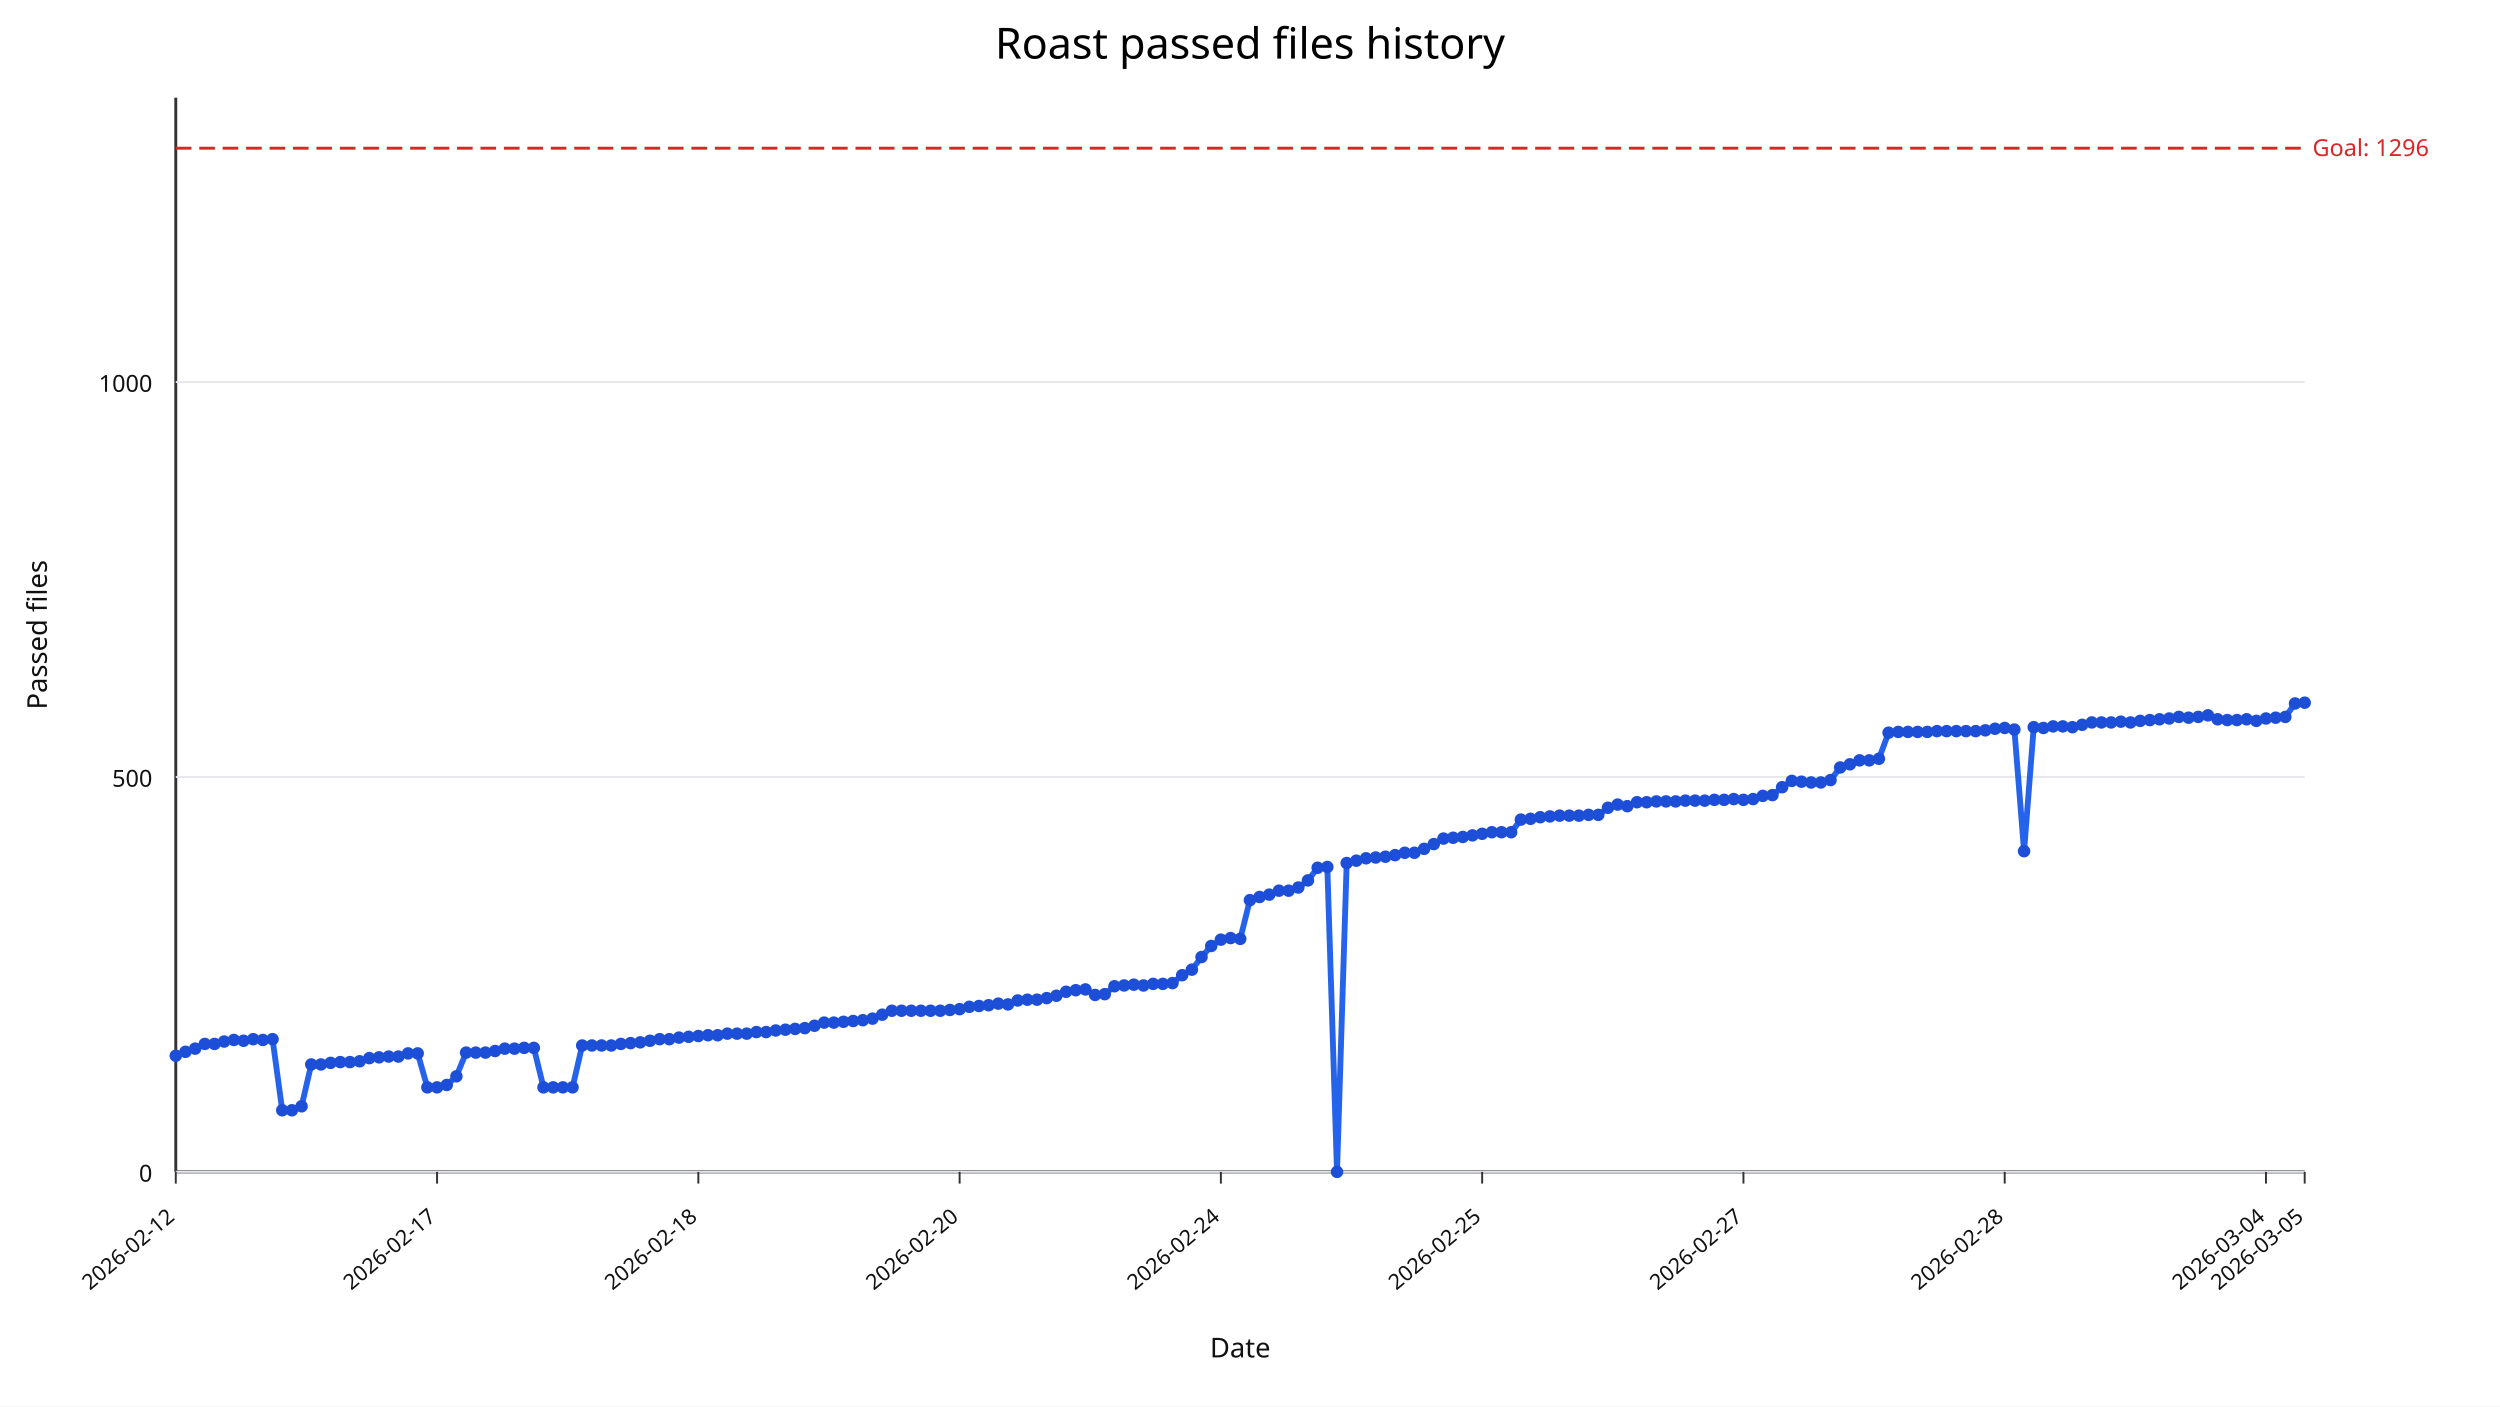
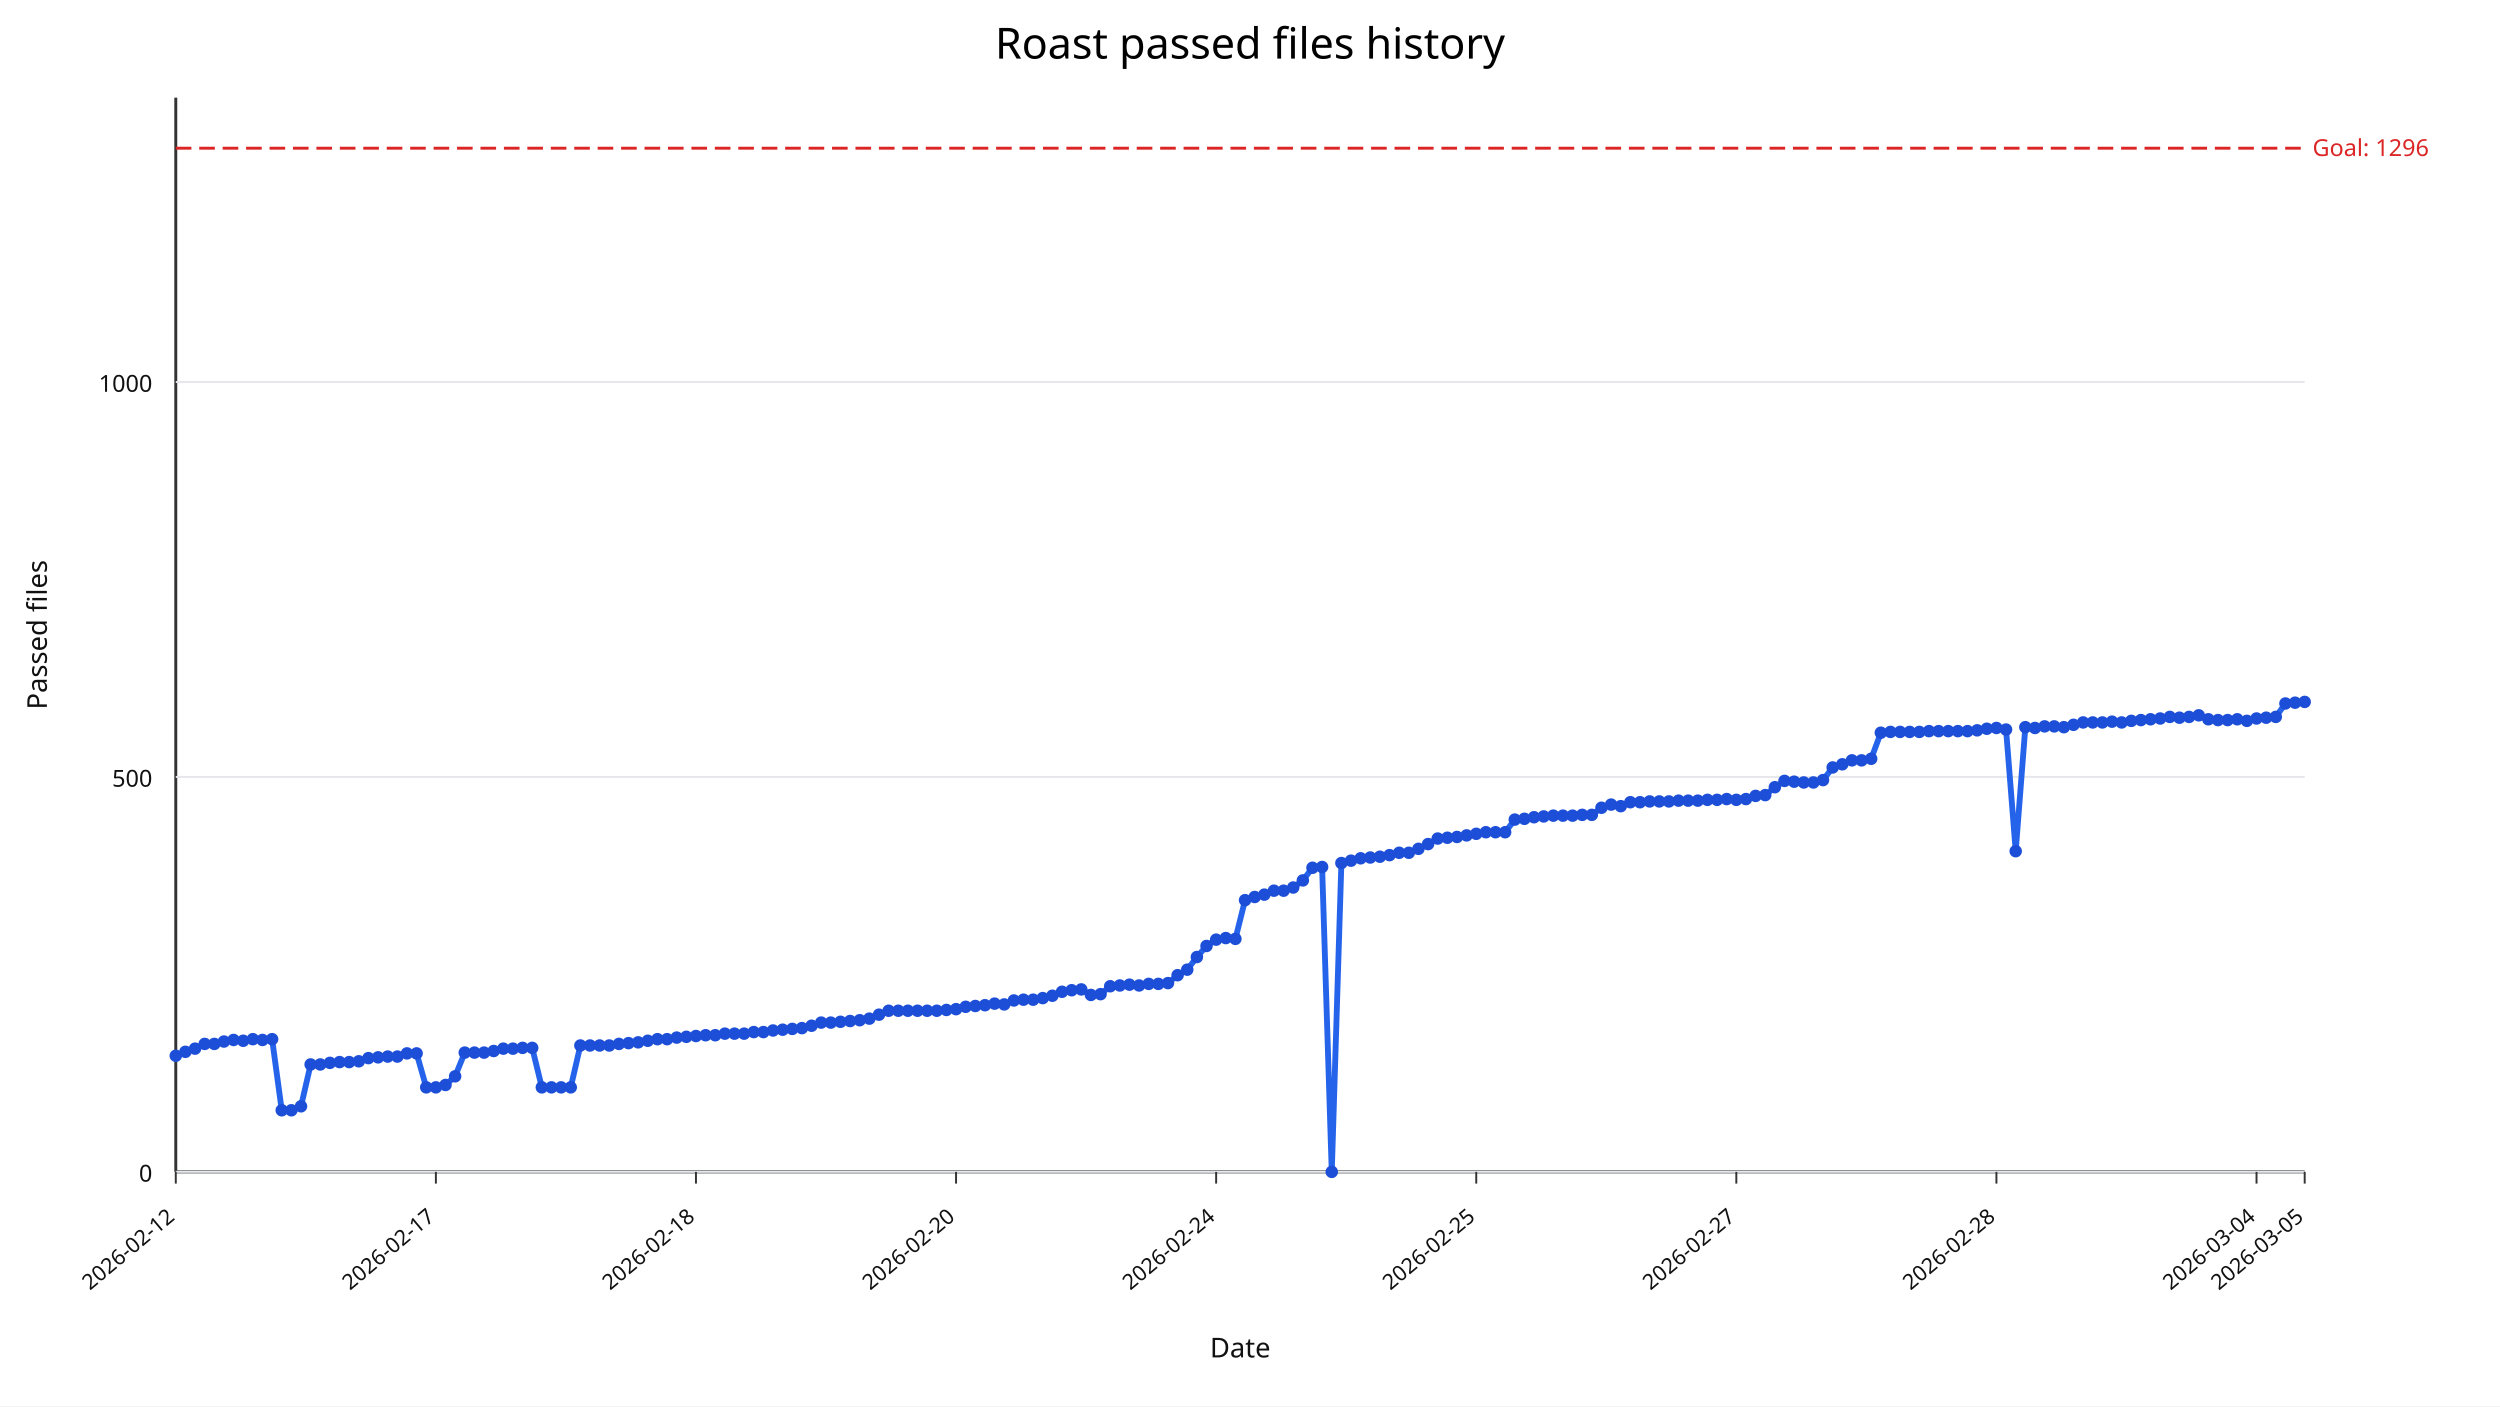
<svg xmlns="http://www.w3.org/2000/svg" width="1280" height="720" viewBox="0 0 1280 720">
  <rect width="100%" height="100%" fill="#ffffff" />
  <text x="640" y="30" text-anchor="middle" font-size="22" font-family="sans-serif">Roast passed files history</text>
  <line x1="90" y1="600" x2="1180" y2="600" stroke="#333" stroke-width="1.5" />
  <line x1="90" y1="50" x2="90" y2="600" stroke="#333" stroke-width="1.5" />
  <line x1="90" y1="600.00" x2="1180" y2="600.00" stroke="#e5e7eb" stroke-width="1" />
  <text x="78" y="605.00" text-anchor="end" font-size="12" fill="#111" font-family="sans-serif">0</text>
  <line x1="90" y1="397.79" x2="1180" y2="397.79" stroke="#e5e7eb" stroke-width="1" />
  <text x="78" y="402.79" text-anchor="end" font-size="12" fill="#111" font-family="sans-serif">500</text>
  <line x1="90" y1="195.59" x2="1180" y2="195.59" stroke="#e5e7eb" stroke-width="1" />
  <text x="78" y="200.59" text-anchor="end" font-size="12" fill="#111" font-family="sans-serif">1000</text>
  <line x1="90.00" y1="600" x2="90.00" y2="606" stroke="#333" stroke-width="1" />
  <text x="90.00" y="624" text-anchor="end" font-size="11" fill="#111" transform="rotate(-40 90.00,624)" font-family="sans-serif">2026-02-12</text>
-   <line x1="223.77" y1="600" x2="223.77" y2="606" stroke="#333" stroke-width="1" />
-   <text x="223.77" y="624" text-anchor="end" font-size="11" fill="#111" transform="rotate(-40 223.77,624)" font-family="sans-serif">2026-02-17</text>
-   <line x1="357.55" y1="600" x2="357.55" y2="606" stroke="#333" stroke-width="1" />
-   <text x="357.55" y="624" text-anchor="end" font-size="11" fill="#111" transform="rotate(-40 357.55,624)" font-family="sans-serif">2026-02-18</text>
-   <line x1="491.32" y1="600" x2="491.32" y2="606" stroke="#333" stroke-width="1" />
-   <text x="491.32" y="624" text-anchor="end" font-size="11" fill="#111" transform="rotate(-40 491.32,624)" font-family="sans-serif">2026-02-20</text>
-   <line x1="625.09" y1="600" x2="625.09" y2="606" stroke="#333" stroke-width="1" />
-   <text x="625.09" y="624" text-anchor="end" font-size="11" fill="#111" transform="rotate(-40 625.09,624)" font-family="sans-serif">2026-02-24</text>
-   <line x1="758.86" y1="600" x2="758.86" y2="606" stroke="#333" stroke-width="1" />
-   <text x="758.86" y="624" text-anchor="end" font-size="11" fill="#111" transform="rotate(-40 758.86,624)" font-family="sans-serif">2026-02-25</text>
-   <line x1="892.64" y1="600" x2="892.64" y2="606" stroke="#333" stroke-width="1" />
-   <text x="892.64" y="624" text-anchor="end" font-size="11" fill="#111" transform="rotate(-40 892.64,624)" font-family="sans-serif">2026-02-27</text>
-   <line x1="1026.41" y1="600" x2="1026.41" y2="606" stroke="#333" stroke-width="1" />
-   <text x="1026.41" y="624" text-anchor="end" font-size="11" fill="#111" transform="rotate(-40 1026.41,624)" font-family="sans-serif">2026-02-28</text>
-   <line x1="1160.18" y1="600" x2="1160.18" y2="606" stroke="#333" stroke-width="1" />
-   <text x="1160.18" y="624" text-anchor="end" font-size="11" fill="#111" transform="rotate(-40 1160.18,624)" font-family="sans-serif">2026-03-04</text>
+   <line x1="223.17" y1="600" x2="223.17" y2="606" stroke="#333" stroke-width="1" />
+   <text x="223.17" y="624" text-anchor="end" font-size="11" fill="#111" transform="rotate(-40 223.17,624)" font-family="sans-serif">2026-02-17</text>
+   <line x1="356.33" y1="600" x2="356.33" y2="606" stroke="#333" stroke-width="1" />
+   <text x="356.33" y="624" text-anchor="end" font-size="11" fill="#111" transform="rotate(-40 356.33,624)" font-family="sans-serif">2026-02-18</text>
+   <line x1="489.50" y1="600" x2="489.50" y2="606" stroke="#333" stroke-width="1" />
+   <text x="489.50" y="624" text-anchor="end" font-size="11" fill="#111" transform="rotate(-40 489.50,624)" font-family="sans-serif">2026-02-20</text>
+   <line x1="622.67" y1="600" x2="622.67" y2="606" stroke="#333" stroke-width="1" />
+   <text x="622.67" y="624" text-anchor="end" font-size="11" fill="#111" transform="rotate(-40 622.67,624)" font-family="sans-serif">2026-02-24</text>
+   <line x1="755.84" y1="600" x2="755.84" y2="606" stroke="#333" stroke-width="1" />
+   <text x="755.84" y="624" text-anchor="end" font-size="11" fill="#111" transform="rotate(-40 755.84,624)" font-family="sans-serif">2026-02-25</text>
+   <line x1="889.00" y1="600" x2="889.00" y2="606" stroke="#333" stroke-width="1" />
+   <text x="889.00" y="624" text-anchor="end" font-size="11" fill="#111" transform="rotate(-40 889.00,624)" font-family="sans-serif">2026-02-27</text>
+   <line x1="1022.17" y1="600" x2="1022.17" y2="606" stroke="#333" stroke-width="1" />
+   <text x="1022.17" y="624" text-anchor="end" font-size="11" fill="#111" transform="rotate(-40 1022.17,624)" font-family="sans-serif">2026-02-28</text>
+   <line x1="1155.34" y1="600" x2="1155.34" y2="606" stroke="#333" stroke-width="1" />
+   <text x="1155.34" y="624" text-anchor="end" font-size="11" fill="#111" transform="rotate(-40 1155.34,624)" font-family="sans-serif">2026-03-04</text>
  <line x1="1180.00" y1="600" x2="1180.00" y2="606" stroke="#333" stroke-width="1" />
  <text x="1180.00" y="624" text-anchor="end" font-size="11" fill="#111" transform="rotate(-40 1180.00,624)" font-family="sans-serif">2026-03-05</text>
  <line x1="90" y1="75.88" x2="1180" y2="75.88" stroke="#dc2626" stroke-width="1.5" stroke-dasharray="8,4" />
  <text x="1184" y="79.88" font-size="12" fill="#dc2626" font-family="sans-serif">Goal: 1296</text>
-   <polyline fill="none" stroke="#2563eb" stroke-width="3" points="90.00,540.55 94.95,538.53 99.91,536.91 104.86,534.49 109.82,534.49 114.77,533.27 119.73,532.46 124.68,532.87 129.64,532.06 134.59,532.46 139.55,532.06 144.50,568.46 149.45,568.46 154.41,566.43 159.36,545.00 164.32,545.00 169.27,544.19 174.23,543.79 179.18,543.79 184.14,543.38 189.09,541.76 194.05,541.36 199.00,540.96 203.95,540.96 208.91,539.34 213.86,539.34 218.82,556.73 223.77,556.73 228.73,555.51 233.68,551.07 238.64,538.93 243.59,538.93 248.55,538.93 253.50,538.12 258.45,536.91 263.41,536.91 268.36,536.51 273.32,536.51 278.27,556.73 283.23,556.73 288.18,556.73 293.14,556.73 298.09,535.29 303.05,535.29 308.00,535.29 312.95,535.29 317.91,534.49 322.86,534.08 327.82,533.68 332.77,532.87 337.73,532.06 342.68,532.06 347.64,531.25 352.59,530.85 357.55,530.44 362.50,530.04 367.45,530.04 372.41,529.23 377.36,529.23 382.32,529.23 387.27,528.42 392.23,528.42 397.18,527.61 402.14,527.21 407.09,526.80 412.05,526.40 417.00,525.18 421.95,523.57 426.91,523.57 431.86,523.16 436.82,522.76 441.77,522.35 446.73,521.54 451.68,519.52 456.64,517.50 461.59,517.50 466.55,517.50 471.50,517.50 476.45,517.50 481.41,517.50 486.36,517.10 491.32,516.69 496.27,515.48 501.23,515.07 506.18,514.67 511.14,513.86 516.09,514.26 521.05,512.24 526.00,511.84 530.95,511.84 535.91,511.03 540.86,509.82 545.82,507.79 550.77,506.99 555.73,506.58 560.68,509.41 565.64,509.01 570.59,504.96 575.55,504.56 580.50,504.15 585.45,504.56 590.41,503.75 595.36,503.75 600.32,503.35 605.27,499.30 610.23,496.47 615.18,490.00 620.14,484.34 625.09,481.10 630.05,480.29 635.00,480.70 639.95,460.88 644.91,459.26 649.86,458.05 654.82,456.03 659.77,456.03 664.73,454.41 669.68,450.77 674.64,444.30 679.59,443.90 684.55,600.00 689.50,441.88 694.45,440.66 699.41,439.45 704.36,439.04 709.32,438.64 714.27,437.83 719.23,436.62 724.18,436.62 729.14,434.60 734.09,432.17 739.05,429.34 744.00,428.93 748.95,428.53 753.91,427.72 758.86,426.91 763.82,426.10 768.77,426.10 773.73,426.10 778.68,419.63 783.64,419.23 788.59,418.42 793.55,418.01 798.50,417.61 803.45,417.61 808.41,417.61 813.36,417.21 818.32,417.21 823.27,413.57 828.23,411.95 833.18,412.76 838.14,410.74 843.09,410.74 848.05,410.33 853.00,410.33 857.95,410.33 862.91,409.93 867.86,409.93 872.82,409.93 877.77,409.52 882.73,409.52 887.68,409.12 892.64,409.52 897.59,409.12 902.55,407.50 907.50,407.10 912.45,403.05 917.41,399.82 922.36,400.22 927.32,400.62 932.27,400.62 937.23,399.41 942.18,392.94 947.14,391.32 952.09,389.30 957.05,389.30 962.00,388.49 966.95,375.15 971.91,374.74 976.86,374.74 981.82,374.74 986.77,374.74 991.73,374.34 996.68,374.34 1001.64,374.34 1006.59,374.34 1011.55,374.34 1016.50,373.93 1021.45,373.12 1026.41,372.72 1031.36,373.53 1036.32,435.81 1041.27,372.32 1046.23,372.72 1051.18,371.91 1056.14,371.91 1061.09,372.32 1066.05,371.10 1071.00,369.89 1075.95,369.89 1080.91,369.89 1085.86,369.49 1090.82,369.89 1095.77,369.08 1100.73,368.68 1105.68,368.27 1110.64,367.87 1115.59,367.06 1120.55,367.46 1125.50,367.06 1130.45,366.25 1135.41,368.27 1140.36,368.68 1145.32,368.68 1150.27,368.27 1155.23,369.08 1160.18,367.87 1165.14,367.46 1170.09,367.06 1175.05,360.18 1180.00,359.78" />
+   <polyline fill="none" stroke="#2563eb" stroke-width="3" points="90.00,540.55 94.93,538.53 99.86,536.91 104.80,534.49 109.73,534.49 114.66,533.27 119.59,532.46 124.52,532.87 129.46,532.06 134.39,532.46 139.32,532.06 144.25,568.46 149.19,568.46 154.12,566.43 159.05,545.00 163.98,545.00 168.91,544.19 173.85,543.79 178.78,543.79 183.71,543.38 188.64,541.76 193.57,541.36 198.51,540.96 203.44,540.96 208.37,539.34 213.30,539.34 218.24,556.73 223.17,556.73 228.10,555.51 233.03,551.07 237.96,538.93 242.90,538.93 247.83,538.93 252.76,538.12 257.69,536.91 262.62,536.91 267.56,536.51 272.49,536.51 277.42,556.73 282.35,556.73 287.29,556.73 292.22,556.73 297.15,535.29 302.08,535.29 307.01,535.29 311.95,535.29 316.88,534.49 321.81,534.08 326.74,533.68 331.67,532.87 336.61,532.06 341.54,532.06 346.47,531.25 351.40,530.85 356.33,530.44 361.27,530.04 366.20,530.04 371.13,529.23 376.06,529.23 381.00,529.23 385.93,528.42 390.86,528.42 395.79,527.61 400.72,527.21 405.66,526.80 410.59,526.40 415.52,525.18 420.45,523.57 425.38,523.57 430.32,523.16 435.25,522.76 440.18,522.35 445.11,521.54 450.05,519.52 454.98,517.50 459.91,517.50 464.84,517.50 469.77,517.50 474.71,517.50 479.64,517.50 484.57,517.10 489.50,516.69 494.43,515.48 499.37,515.07 504.30,514.67 509.23,513.86 514.16,514.26 519.10,512.24 524.03,511.84 528.96,511.84 533.89,511.03 538.82,509.82 543.76,507.79 548.69,506.99 553.62,506.58 558.55,509.41 563.48,509.01 568.42,504.96 573.35,504.56 578.28,504.15 583.21,504.56 588.14,503.75 593.08,503.75 598.01,503.35 602.94,499.30 607.87,496.47 612.81,490.00 617.74,484.34 622.67,481.10 627.60,480.29 632.53,480.70 637.47,460.88 642.40,459.26 647.33,458.05 652.26,456.03 657.19,456.03 662.13,454.41 667.06,450.77 671.99,444.30 676.92,443.90 681.86,600.00 686.79,441.88 691.72,440.66 696.65,439.45 701.58,439.04 706.52,438.64 711.45,437.83 716.38,436.62 721.31,436.62 726.24,434.60 731.18,432.17 736.11,429.34 741.04,428.93 745.97,428.53 750.90,427.72 755.84,426.91 760.77,426.10 765.70,426.10 770.63,426.10 775.57,419.63 780.50,419.23 785.43,418.42 790.36,418.01 795.29,417.61 800.23,417.61 805.16,417.61 810.09,417.21 815.02,417.21 819.95,413.57 824.89,411.95 829.82,412.76 834.75,410.74 839.68,410.74 844.62,410.33 849.55,410.33 854.48,410.33 859.41,409.93 864.34,409.93 869.28,409.93 874.21,409.52 879.14,409.52 884.07,409.12 889.00,409.52 893.94,409.12 898.87,407.50 903.80,407.10 908.73,403.05 913.67,399.82 918.60,400.22 923.53,400.62 928.46,400.62 933.39,399.41 938.33,392.94 943.26,391.32 948.19,389.30 953.12,389.30 958.05,388.49 962.99,375.15 967.92,374.74 972.85,374.74 977.78,374.74 982.71,374.74 987.65,374.34 992.58,374.34 997.51,374.34 1002.44,374.34 1007.38,374.34 1012.31,373.93 1017.24,373.12 1022.17,372.72 1027.10,373.53 1032.04,435.81 1036.97,372.32 1041.90,372.72 1046.83,371.91 1051.76,371.91 1056.70,372.32 1061.63,371.10 1066.56,369.89 1071.49,369.89 1076.43,369.89 1081.36,369.49 1086.29,369.89 1091.22,369.08 1096.15,368.68 1101.09,368.27 1106.02,367.87 1110.95,367.06 1115.88,367.46 1120.81,367.06 1125.75,366.25 1130.68,368.27 1135.61,368.68 1140.54,368.68 1145.48,368.27 1150.41,369.08 1155.34,367.87 1160.27,367.46 1165.20,367.06 1170.14,360.18 1175.07,359.78 1180.00,359.38" />
  <circle cx="90.00" cy="540.55" r="3.2" fill="#1d4ed8" />
-   <circle cx="94.95" cy="538.53" r="3.2" fill="#1d4ed8" />
-   <circle cx="99.91" cy="536.91" r="3.2" fill="#1d4ed8" />
-   <circle cx="104.86" cy="534.49" r="3.2" fill="#1d4ed8" />
-   <circle cx="109.82" cy="534.49" r="3.2" fill="#1d4ed8" />
-   <circle cx="114.77" cy="533.27" r="3.2" fill="#1d4ed8" />
-   <circle cx="119.73" cy="532.46" r="3.2" fill="#1d4ed8" />
-   <circle cx="124.68" cy="532.87" r="3.2" fill="#1d4ed8" />
-   <circle cx="129.64" cy="532.06" r="3.2" fill="#1d4ed8" />
-   <circle cx="134.59" cy="532.46" r="3.2" fill="#1d4ed8" />
-   <circle cx="139.55" cy="532.06" r="3.2" fill="#1d4ed8" />
-   <circle cx="144.50" cy="568.46" r="3.2" fill="#1d4ed8" />
-   <circle cx="149.45" cy="568.46" r="3.2" fill="#1d4ed8" />
-   <circle cx="154.41" cy="566.43" r="3.2" fill="#1d4ed8" />
-   <circle cx="159.36" cy="545.00" r="3.2" fill="#1d4ed8" />
-   <circle cx="164.32" cy="545.00" r="3.2" fill="#1d4ed8" />
-   <circle cx="169.27" cy="544.19" r="3.2" fill="#1d4ed8" />
-   <circle cx="174.23" cy="543.79" r="3.2" fill="#1d4ed8" />
-   <circle cx="179.18" cy="543.79" r="3.2" fill="#1d4ed8" />
-   <circle cx="184.14" cy="543.38" r="3.2" fill="#1d4ed8" />
-   <circle cx="189.09" cy="541.76" r="3.2" fill="#1d4ed8" />
-   <circle cx="194.05" cy="541.36" r="3.2" fill="#1d4ed8" />
-   <circle cx="199.00" cy="540.96" r="3.2" fill="#1d4ed8" />
-   <circle cx="203.95" cy="540.96" r="3.2" fill="#1d4ed8" />
-   <circle cx="208.91" cy="539.34" r="3.2" fill="#1d4ed8" />
-   <circle cx="213.86" cy="539.34" r="3.2" fill="#1d4ed8" />
-   <circle cx="218.82" cy="556.73" r="3.2" fill="#1d4ed8" />
-   <circle cx="223.77" cy="556.73" r="3.2" fill="#1d4ed8" />
-   <circle cx="228.73" cy="555.51" r="3.2" fill="#1d4ed8" />
-   <circle cx="233.68" cy="551.07" r="3.2" fill="#1d4ed8" />
-   <circle cx="238.64" cy="538.93" r="3.2" fill="#1d4ed8" />
-   <circle cx="243.59" cy="538.93" r="3.2" fill="#1d4ed8" />
-   <circle cx="248.55" cy="538.93" r="3.2" fill="#1d4ed8" />
-   <circle cx="253.50" cy="538.12" r="3.2" fill="#1d4ed8" />
-   <circle cx="258.45" cy="536.91" r="3.2" fill="#1d4ed8" />
-   <circle cx="263.41" cy="536.91" r="3.2" fill="#1d4ed8" />
-   <circle cx="268.36" cy="536.51" r="3.2" fill="#1d4ed8" />
-   <circle cx="273.32" cy="536.51" r="3.2" fill="#1d4ed8" />
-   <circle cx="278.27" cy="556.73" r="3.2" fill="#1d4ed8" />
-   <circle cx="283.23" cy="556.73" r="3.2" fill="#1d4ed8" />
-   <circle cx="288.18" cy="556.73" r="3.2" fill="#1d4ed8" />
-   <circle cx="293.14" cy="556.73" r="3.2" fill="#1d4ed8" />
-   <circle cx="298.09" cy="535.29" r="3.2" fill="#1d4ed8" />
-   <circle cx="303.05" cy="535.29" r="3.2" fill="#1d4ed8" />
-   <circle cx="308.00" cy="535.29" r="3.2" fill="#1d4ed8" />
-   <circle cx="312.95" cy="535.29" r="3.2" fill="#1d4ed8" />
-   <circle cx="317.91" cy="534.49" r="3.2" fill="#1d4ed8" />
-   <circle cx="322.86" cy="534.08" r="3.2" fill="#1d4ed8" />
-   <circle cx="327.82" cy="533.68" r="3.2" fill="#1d4ed8" />
-   <circle cx="332.77" cy="532.87" r="3.2" fill="#1d4ed8" />
-   <circle cx="337.73" cy="532.06" r="3.2" fill="#1d4ed8" />
-   <circle cx="342.68" cy="532.06" r="3.2" fill="#1d4ed8" />
-   <circle cx="347.64" cy="531.25" r="3.2" fill="#1d4ed8" />
-   <circle cx="352.59" cy="530.85" r="3.2" fill="#1d4ed8" />
-   <circle cx="357.55" cy="530.44" r="3.2" fill="#1d4ed8" />
-   <circle cx="362.50" cy="530.04" r="3.2" fill="#1d4ed8" />
-   <circle cx="367.45" cy="530.04" r="3.2" fill="#1d4ed8" />
-   <circle cx="372.41" cy="529.23" r="3.2" fill="#1d4ed8" />
-   <circle cx="377.36" cy="529.23" r="3.2" fill="#1d4ed8" />
-   <circle cx="382.32" cy="529.23" r="3.2" fill="#1d4ed8" />
-   <circle cx="387.27" cy="528.42" r="3.2" fill="#1d4ed8" />
-   <circle cx="392.23" cy="528.42" r="3.2" fill="#1d4ed8" />
-   <circle cx="397.18" cy="527.61" r="3.2" fill="#1d4ed8" />
-   <circle cx="402.14" cy="527.21" r="3.2" fill="#1d4ed8" />
-   <circle cx="407.09" cy="526.80" r="3.2" fill="#1d4ed8" />
-   <circle cx="412.05" cy="526.40" r="3.2" fill="#1d4ed8" />
-   <circle cx="417.00" cy="525.18" r="3.2" fill="#1d4ed8" />
-   <circle cx="421.95" cy="523.57" r="3.2" fill="#1d4ed8" />
-   <circle cx="426.91" cy="523.57" r="3.2" fill="#1d4ed8" />
-   <circle cx="431.86" cy="523.16" r="3.2" fill="#1d4ed8" />
-   <circle cx="436.82" cy="522.76" r="3.2" fill="#1d4ed8" />
-   <circle cx="441.77" cy="522.35" r="3.2" fill="#1d4ed8" />
-   <circle cx="446.73" cy="521.54" r="3.2" fill="#1d4ed8" />
-   <circle cx="451.68" cy="519.52" r="3.2" fill="#1d4ed8" />
-   <circle cx="456.64" cy="517.50" r="3.2" fill="#1d4ed8" />
-   <circle cx="461.59" cy="517.50" r="3.2" fill="#1d4ed8" />
-   <circle cx="466.55" cy="517.50" r="3.2" fill="#1d4ed8" />
-   <circle cx="471.50" cy="517.50" r="3.2" fill="#1d4ed8" />
-   <circle cx="476.45" cy="517.50" r="3.2" fill="#1d4ed8" />
-   <circle cx="481.41" cy="517.50" r="3.2" fill="#1d4ed8" />
-   <circle cx="486.36" cy="517.10" r="3.2" fill="#1d4ed8" />
-   <circle cx="491.32" cy="516.69" r="3.2" fill="#1d4ed8" />
-   <circle cx="496.27" cy="515.48" r="3.2" fill="#1d4ed8" />
-   <circle cx="501.23" cy="515.07" r="3.2" fill="#1d4ed8" />
-   <circle cx="506.18" cy="514.67" r="3.2" fill="#1d4ed8" />
-   <circle cx="511.14" cy="513.86" r="3.2" fill="#1d4ed8" />
-   <circle cx="516.09" cy="514.26" r="3.2" fill="#1d4ed8" />
-   <circle cx="521.05" cy="512.24" r="3.2" fill="#1d4ed8" />
-   <circle cx="526.00" cy="511.84" r="3.2" fill="#1d4ed8" />
-   <circle cx="530.95" cy="511.84" r="3.2" fill="#1d4ed8" />
-   <circle cx="535.91" cy="511.03" r="3.2" fill="#1d4ed8" />
-   <circle cx="540.86" cy="509.82" r="3.2" fill="#1d4ed8" />
-   <circle cx="545.82" cy="507.79" r="3.2" fill="#1d4ed8" />
-   <circle cx="550.77" cy="506.99" r="3.2" fill="#1d4ed8" />
-   <circle cx="555.73" cy="506.58" r="3.2" fill="#1d4ed8" />
-   <circle cx="560.68" cy="509.41" r="3.2" fill="#1d4ed8" />
-   <circle cx="565.64" cy="509.01" r="3.2" fill="#1d4ed8" />
-   <circle cx="570.59" cy="504.96" r="3.2" fill="#1d4ed8" />
-   <circle cx="575.55" cy="504.56" r="3.2" fill="#1d4ed8" />
-   <circle cx="580.50" cy="504.15" r="3.2" fill="#1d4ed8" />
-   <circle cx="585.45" cy="504.56" r="3.2" fill="#1d4ed8" />
-   <circle cx="590.41" cy="503.75" r="3.2" fill="#1d4ed8" />
-   <circle cx="595.36" cy="503.75" r="3.2" fill="#1d4ed8" />
-   <circle cx="600.32" cy="503.35" r="3.2" fill="#1d4ed8" />
-   <circle cx="605.27" cy="499.30" r="3.2" fill="#1d4ed8" />
-   <circle cx="610.23" cy="496.47" r="3.2" fill="#1d4ed8" />
-   <circle cx="615.18" cy="490.00" r="3.2" fill="#1d4ed8" />
-   <circle cx="620.14" cy="484.34" r="3.2" fill="#1d4ed8" />
-   <circle cx="625.09" cy="481.10" r="3.2" fill="#1d4ed8" />
-   <circle cx="630.05" cy="480.29" r="3.2" fill="#1d4ed8" />
-   <circle cx="635.00" cy="480.70" r="3.2" fill="#1d4ed8" />
-   <circle cx="639.95" cy="460.88" r="3.2" fill="#1d4ed8" />
-   <circle cx="644.91" cy="459.26" r="3.2" fill="#1d4ed8" />
-   <circle cx="649.86" cy="458.05" r="3.2" fill="#1d4ed8" />
-   <circle cx="654.82" cy="456.03" r="3.2" fill="#1d4ed8" />
-   <circle cx="659.77" cy="456.03" r="3.2" fill="#1d4ed8" />
-   <circle cx="664.73" cy="454.41" r="3.2" fill="#1d4ed8" />
-   <circle cx="669.68" cy="450.77" r="3.2" fill="#1d4ed8" />
-   <circle cx="674.64" cy="444.30" r="3.2" fill="#1d4ed8" />
-   <circle cx="679.59" cy="443.90" r="3.2" fill="#1d4ed8" />
-   <circle cx="684.55" cy="600.00" r="3.2" fill="#1d4ed8" />
-   <circle cx="689.50" cy="441.88" r="3.2" fill="#1d4ed8" />
-   <circle cx="694.45" cy="440.66" r="3.2" fill="#1d4ed8" />
-   <circle cx="699.41" cy="439.45" r="3.2" fill="#1d4ed8" />
-   <circle cx="704.36" cy="439.04" r="3.2" fill="#1d4ed8" />
-   <circle cx="709.32" cy="438.64" r="3.2" fill="#1d4ed8" />
-   <circle cx="714.27" cy="437.83" r="3.2" fill="#1d4ed8" />
-   <circle cx="719.23" cy="436.62" r="3.2" fill="#1d4ed8" />
-   <circle cx="724.18" cy="436.62" r="3.2" fill="#1d4ed8" />
-   <circle cx="729.14" cy="434.60" r="3.2" fill="#1d4ed8" />
-   <circle cx="734.09" cy="432.17" r="3.2" fill="#1d4ed8" />
-   <circle cx="739.05" cy="429.34" r="3.2" fill="#1d4ed8" />
-   <circle cx="744.00" cy="428.93" r="3.2" fill="#1d4ed8" />
-   <circle cx="748.95" cy="428.53" r="3.2" fill="#1d4ed8" />
-   <circle cx="753.91" cy="427.72" r="3.2" fill="#1d4ed8" />
-   <circle cx="758.86" cy="426.91" r="3.2" fill="#1d4ed8" />
-   <circle cx="763.82" cy="426.10" r="3.2" fill="#1d4ed8" />
-   <circle cx="768.77" cy="426.10" r="3.2" fill="#1d4ed8" />
-   <circle cx="773.73" cy="426.10" r="3.2" fill="#1d4ed8" />
-   <circle cx="778.68" cy="419.63" r="3.2" fill="#1d4ed8" />
-   <circle cx="783.64" cy="419.23" r="3.2" fill="#1d4ed8" />
-   <circle cx="788.59" cy="418.42" r="3.2" fill="#1d4ed8" />
-   <circle cx="793.55" cy="418.01" r="3.2" fill="#1d4ed8" />
-   <circle cx="798.50" cy="417.61" r="3.2" fill="#1d4ed8" />
-   <circle cx="803.45" cy="417.61" r="3.2" fill="#1d4ed8" />
-   <circle cx="808.41" cy="417.61" r="3.2" fill="#1d4ed8" />
-   <circle cx="813.36" cy="417.21" r="3.2" fill="#1d4ed8" />
-   <circle cx="818.32" cy="417.21" r="3.2" fill="#1d4ed8" />
-   <circle cx="823.27" cy="413.57" r="3.2" fill="#1d4ed8" />
-   <circle cx="828.23" cy="411.95" r="3.2" fill="#1d4ed8" />
-   <circle cx="833.18" cy="412.76" r="3.2" fill="#1d4ed8" />
-   <circle cx="838.14" cy="410.74" r="3.2" fill="#1d4ed8" />
-   <circle cx="843.09" cy="410.74" r="3.2" fill="#1d4ed8" />
-   <circle cx="848.05" cy="410.33" r="3.2" fill="#1d4ed8" />
-   <circle cx="853.00" cy="410.33" r="3.2" fill="#1d4ed8" />
-   <circle cx="857.95" cy="410.33" r="3.2" fill="#1d4ed8" />
-   <circle cx="862.91" cy="409.93" r="3.2" fill="#1d4ed8" />
-   <circle cx="867.86" cy="409.93" r="3.2" fill="#1d4ed8" />
-   <circle cx="872.82" cy="409.93" r="3.2" fill="#1d4ed8" />
-   <circle cx="877.77" cy="409.52" r="3.2" fill="#1d4ed8" />
-   <circle cx="882.73" cy="409.52" r="3.2" fill="#1d4ed8" />
-   <circle cx="887.68" cy="409.12" r="3.2" fill="#1d4ed8" />
-   <circle cx="892.64" cy="409.52" r="3.2" fill="#1d4ed8" />
-   <circle cx="897.59" cy="409.12" r="3.2" fill="#1d4ed8" />
-   <circle cx="902.55" cy="407.50" r="3.2" fill="#1d4ed8" />
-   <circle cx="907.50" cy="407.10" r="3.2" fill="#1d4ed8" />
-   <circle cx="912.45" cy="403.05" r="3.2" fill="#1d4ed8" />
-   <circle cx="917.41" cy="399.82" r="3.2" fill="#1d4ed8" />
-   <circle cx="922.36" cy="400.22" r="3.2" fill="#1d4ed8" />
-   <circle cx="927.32" cy="400.62" r="3.2" fill="#1d4ed8" />
-   <circle cx="932.27" cy="400.62" r="3.2" fill="#1d4ed8" />
-   <circle cx="937.23" cy="399.41" r="3.2" fill="#1d4ed8" />
-   <circle cx="942.18" cy="392.94" r="3.2" fill="#1d4ed8" />
-   <circle cx="947.14" cy="391.32" r="3.2" fill="#1d4ed8" />
-   <circle cx="952.09" cy="389.30" r="3.2" fill="#1d4ed8" />
-   <circle cx="957.05" cy="389.30" r="3.2" fill="#1d4ed8" />
-   <circle cx="962.00" cy="388.49" r="3.2" fill="#1d4ed8" />
-   <circle cx="966.95" cy="375.15" r="3.2" fill="#1d4ed8" />
-   <circle cx="971.91" cy="374.74" r="3.2" fill="#1d4ed8" />
-   <circle cx="976.86" cy="374.74" r="3.2" fill="#1d4ed8" />
-   <circle cx="981.82" cy="374.74" r="3.2" fill="#1d4ed8" />
-   <circle cx="986.77" cy="374.74" r="3.2" fill="#1d4ed8" />
-   <circle cx="991.73" cy="374.34" r="3.2" fill="#1d4ed8" />
-   <circle cx="996.68" cy="374.34" r="3.2" fill="#1d4ed8" />
-   <circle cx="1001.64" cy="374.34" r="3.2" fill="#1d4ed8" />
-   <circle cx="1006.59" cy="374.34" r="3.2" fill="#1d4ed8" />
-   <circle cx="1011.55" cy="374.34" r="3.2" fill="#1d4ed8" />
-   <circle cx="1016.50" cy="373.93" r="3.2" fill="#1d4ed8" />
-   <circle cx="1021.45" cy="373.12" r="3.2" fill="#1d4ed8" />
-   <circle cx="1026.41" cy="372.72" r="3.2" fill="#1d4ed8" />
-   <circle cx="1031.36" cy="373.53" r="3.2" fill="#1d4ed8" />
-   <circle cx="1036.32" cy="435.81" r="3.2" fill="#1d4ed8" />
-   <circle cx="1041.27" cy="372.32" r="3.2" fill="#1d4ed8" />
-   <circle cx="1046.23" cy="372.72" r="3.2" fill="#1d4ed8" />
-   <circle cx="1051.18" cy="371.91" r="3.2" fill="#1d4ed8" />
-   <circle cx="1056.14" cy="371.91" r="3.2" fill="#1d4ed8" />
-   <circle cx="1061.09" cy="372.32" r="3.2" fill="#1d4ed8" />
-   <circle cx="1066.05" cy="371.10" r="3.2" fill="#1d4ed8" />
-   <circle cx="1071.00" cy="369.89" r="3.2" fill="#1d4ed8" />
-   <circle cx="1075.95" cy="369.89" r="3.2" fill="#1d4ed8" />
-   <circle cx="1080.91" cy="369.89" r="3.2" fill="#1d4ed8" />
-   <circle cx="1085.86" cy="369.49" r="3.2" fill="#1d4ed8" />
-   <circle cx="1090.82" cy="369.89" r="3.2" fill="#1d4ed8" />
-   <circle cx="1095.77" cy="369.08" r="3.2" fill="#1d4ed8" />
-   <circle cx="1100.73" cy="368.68" r="3.2" fill="#1d4ed8" />
-   <circle cx="1105.68" cy="368.27" r="3.2" fill="#1d4ed8" />
-   <circle cx="1110.64" cy="367.87" r="3.2" fill="#1d4ed8" />
-   <circle cx="1115.59" cy="367.06" r="3.2" fill="#1d4ed8" />
-   <circle cx="1120.55" cy="367.46" r="3.2" fill="#1d4ed8" />
-   <circle cx="1125.50" cy="367.06" r="3.2" fill="#1d4ed8" />
-   <circle cx="1130.45" cy="366.25" r="3.2" fill="#1d4ed8" />
-   <circle cx="1135.41" cy="368.27" r="3.2" fill="#1d4ed8" />
-   <circle cx="1140.36" cy="368.68" r="3.2" fill="#1d4ed8" />
-   <circle cx="1145.32" cy="368.68" r="3.2" fill="#1d4ed8" />
-   <circle cx="1150.27" cy="368.27" r="3.2" fill="#1d4ed8" />
-   <circle cx="1155.23" cy="369.08" r="3.2" fill="#1d4ed8" />
-   <circle cx="1160.18" cy="367.87" r="3.2" fill="#1d4ed8" />
-   <circle cx="1165.14" cy="367.46" r="3.2" fill="#1d4ed8" />
-   <circle cx="1170.09" cy="367.06" r="3.2" fill="#1d4ed8" />
-   <circle cx="1175.05" cy="360.18" r="3.2" fill="#1d4ed8" />
-   <circle cx="1180.00" cy="359.78" r="3.2" fill="#1d4ed8" />
+   <circle cx="94.93" cy="538.53" r="3.2" fill="#1d4ed8" />
+   <circle cx="99.86" cy="536.91" r="3.2" fill="#1d4ed8" />
+   <circle cx="104.80" cy="534.49" r="3.2" fill="#1d4ed8" />
+   <circle cx="109.73" cy="534.49" r="3.2" fill="#1d4ed8" />
+   <circle cx="114.66" cy="533.27" r="3.2" fill="#1d4ed8" />
+   <circle cx="119.59" cy="532.46" r="3.2" fill="#1d4ed8" />
+   <circle cx="124.52" cy="532.87" r="3.2" fill="#1d4ed8" />
+   <circle cx="129.46" cy="532.06" r="3.2" fill="#1d4ed8" />
+   <circle cx="134.39" cy="532.46" r="3.2" fill="#1d4ed8" />
+   <circle cx="139.32" cy="532.06" r="3.2" fill="#1d4ed8" />
+   <circle cx="144.25" cy="568.46" r="3.2" fill="#1d4ed8" />
+   <circle cx="149.19" cy="568.46" r="3.2" fill="#1d4ed8" />
+   <circle cx="154.12" cy="566.43" r="3.2" fill="#1d4ed8" />
+   <circle cx="159.05" cy="545.00" r="3.2" fill="#1d4ed8" />
+   <circle cx="163.98" cy="545.00" r="3.2" fill="#1d4ed8" />
+   <circle cx="168.91" cy="544.19" r="3.2" fill="#1d4ed8" />
+   <circle cx="173.85" cy="543.79" r="3.2" fill="#1d4ed8" />
+   <circle cx="178.78" cy="543.79" r="3.2" fill="#1d4ed8" />
+   <circle cx="183.71" cy="543.38" r="3.2" fill="#1d4ed8" />
+   <circle cx="188.64" cy="541.76" r="3.2" fill="#1d4ed8" />
+   <circle cx="193.57" cy="541.36" r="3.2" fill="#1d4ed8" />
+   <circle cx="198.51" cy="540.96" r="3.2" fill="#1d4ed8" />
+   <circle cx="203.44" cy="540.96" r="3.2" fill="#1d4ed8" />
+   <circle cx="208.37" cy="539.34" r="3.2" fill="#1d4ed8" />
+   <circle cx="213.30" cy="539.34" r="3.2" fill="#1d4ed8" />
+   <circle cx="218.24" cy="556.73" r="3.2" fill="#1d4ed8" />
+   <circle cx="223.17" cy="556.73" r="3.2" fill="#1d4ed8" />
+   <circle cx="228.10" cy="555.51" r="3.2" fill="#1d4ed8" />
+   <circle cx="233.03" cy="551.07" r="3.2" fill="#1d4ed8" />
+   <circle cx="237.96" cy="538.93" r="3.2" fill="#1d4ed8" />
+   <circle cx="242.90" cy="538.93" r="3.2" fill="#1d4ed8" />
+   <circle cx="247.83" cy="538.93" r="3.2" fill="#1d4ed8" />
+   <circle cx="252.76" cy="538.12" r="3.2" fill="#1d4ed8" />
+   <circle cx="257.69" cy="536.91" r="3.2" fill="#1d4ed8" />
+   <circle cx="262.62" cy="536.91" r="3.2" fill="#1d4ed8" />
+   <circle cx="267.56" cy="536.51" r="3.2" fill="#1d4ed8" />
+   <circle cx="272.49" cy="536.51" r="3.2" fill="#1d4ed8" />
+   <circle cx="277.42" cy="556.73" r="3.2" fill="#1d4ed8" />
+   <circle cx="282.35" cy="556.73" r="3.2" fill="#1d4ed8" />
+   <circle cx="287.29" cy="556.73" r="3.2" fill="#1d4ed8" />
+   <circle cx="292.22" cy="556.73" r="3.2" fill="#1d4ed8" />
+   <circle cx="297.15" cy="535.29" r="3.2" fill="#1d4ed8" />
+   <circle cx="302.08" cy="535.29" r="3.2" fill="#1d4ed8" />
+   <circle cx="307.01" cy="535.29" r="3.2" fill="#1d4ed8" />
+   <circle cx="311.95" cy="535.29" r="3.2" fill="#1d4ed8" />
+   <circle cx="316.88" cy="534.49" r="3.2" fill="#1d4ed8" />
+   <circle cx="321.81" cy="534.08" r="3.2" fill="#1d4ed8" />
+   <circle cx="326.74" cy="533.68" r="3.2" fill="#1d4ed8" />
+   <circle cx="331.67" cy="532.87" r="3.2" fill="#1d4ed8" />
+   <circle cx="336.61" cy="532.06" r="3.2" fill="#1d4ed8" />
+   <circle cx="341.54" cy="532.06" r="3.2" fill="#1d4ed8" />
+   <circle cx="346.47" cy="531.25" r="3.2" fill="#1d4ed8" />
+   <circle cx="351.40" cy="530.85" r="3.2" fill="#1d4ed8" />
+   <circle cx="356.33" cy="530.44" r="3.2" fill="#1d4ed8" />
+   <circle cx="361.27" cy="530.04" r="3.2" fill="#1d4ed8" />
+   <circle cx="366.20" cy="530.04" r="3.2" fill="#1d4ed8" />
+   <circle cx="371.13" cy="529.23" r="3.2" fill="#1d4ed8" />
+   <circle cx="376.06" cy="529.23" r="3.2" fill="#1d4ed8" />
+   <circle cx="381.00" cy="529.23" r="3.2" fill="#1d4ed8" />
+   <circle cx="385.93" cy="528.42" r="3.2" fill="#1d4ed8" />
+   <circle cx="390.86" cy="528.42" r="3.2" fill="#1d4ed8" />
+   <circle cx="395.79" cy="527.61" r="3.2" fill="#1d4ed8" />
+   <circle cx="400.72" cy="527.21" r="3.2" fill="#1d4ed8" />
+   <circle cx="405.66" cy="526.80" r="3.2" fill="#1d4ed8" />
+   <circle cx="410.59" cy="526.40" r="3.2" fill="#1d4ed8" />
+   <circle cx="415.52" cy="525.18" r="3.2" fill="#1d4ed8" />
+   <circle cx="420.45" cy="523.57" r="3.2" fill="#1d4ed8" />
+   <circle cx="425.38" cy="523.57" r="3.2" fill="#1d4ed8" />
+   <circle cx="430.32" cy="523.16" r="3.2" fill="#1d4ed8" />
+   <circle cx="435.25" cy="522.76" r="3.2" fill="#1d4ed8" />
+   <circle cx="440.18" cy="522.35" r="3.2" fill="#1d4ed8" />
+   <circle cx="445.11" cy="521.54" r="3.2" fill="#1d4ed8" />
+   <circle cx="450.05" cy="519.52" r="3.2" fill="#1d4ed8" />
+   <circle cx="454.98" cy="517.50" r="3.2" fill="#1d4ed8" />
+   <circle cx="459.91" cy="517.50" r="3.2" fill="#1d4ed8" />
+   <circle cx="464.84" cy="517.50" r="3.2" fill="#1d4ed8" />
+   <circle cx="469.77" cy="517.50" r="3.2" fill="#1d4ed8" />
+   <circle cx="474.71" cy="517.50" r="3.2" fill="#1d4ed8" />
+   <circle cx="479.64" cy="517.50" r="3.2" fill="#1d4ed8" />
+   <circle cx="484.57" cy="517.10" r="3.2" fill="#1d4ed8" />
+   <circle cx="489.50" cy="516.69" r="3.2" fill="#1d4ed8" />
+   <circle cx="494.43" cy="515.48" r="3.2" fill="#1d4ed8" />
+   <circle cx="499.37" cy="515.07" r="3.2" fill="#1d4ed8" />
+   <circle cx="504.30" cy="514.67" r="3.2" fill="#1d4ed8" />
+   <circle cx="509.23" cy="513.86" r="3.2" fill="#1d4ed8" />
+   <circle cx="514.16" cy="514.26" r="3.2" fill="#1d4ed8" />
+   <circle cx="519.10" cy="512.24" r="3.2" fill="#1d4ed8" />
+   <circle cx="524.03" cy="511.84" r="3.2" fill="#1d4ed8" />
+   <circle cx="528.96" cy="511.84" r="3.2" fill="#1d4ed8" />
+   <circle cx="533.89" cy="511.03" r="3.2" fill="#1d4ed8" />
+   <circle cx="538.82" cy="509.82" r="3.2" fill="#1d4ed8" />
+   <circle cx="543.76" cy="507.79" r="3.2" fill="#1d4ed8" />
+   <circle cx="548.69" cy="506.99" r="3.2" fill="#1d4ed8" />
+   <circle cx="553.62" cy="506.58" r="3.2" fill="#1d4ed8" />
+   <circle cx="558.55" cy="509.41" r="3.2" fill="#1d4ed8" />
+   <circle cx="563.48" cy="509.01" r="3.2" fill="#1d4ed8" />
+   <circle cx="568.42" cy="504.96" r="3.2" fill="#1d4ed8" />
+   <circle cx="573.35" cy="504.56" r="3.2" fill="#1d4ed8" />
+   <circle cx="578.28" cy="504.15" r="3.2" fill="#1d4ed8" />
+   <circle cx="583.21" cy="504.56" r="3.2" fill="#1d4ed8" />
+   <circle cx="588.14" cy="503.75" r="3.2" fill="#1d4ed8" />
+   <circle cx="593.08" cy="503.75" r="3.2" fill="#1d4ed8" />
+   <circle cx="598.01" cy="503.35" r="3.2" fill="#1d4ed8" />
+   <circle cx="602.94" cy="499.30" r="3.2" fill="#1d4ed8" />
+   <circle cx="607.87" cy="496.47" r="3.2" fill="#1d4ed8" />
+   <circle cx="612.81" cy="490.00" r="3.2" fill="#1d4ed8" />
+   <circle cx="617.74" cy="484.34" r="3.2" fill="#1d4ed8" />
+   <circle cx="622.67" cy="481.10" r="3.2" fill="#1d4ed8" />
+   <circle cx="627.60" cy="480.29" r="3.2" fill="#1d4ed8" />
+   <circle cx="632.53" cy="480.70" r="3.2" fill="#1d4ed8" />
+   <circle cx="637.47" cy="460.88" r="3.2" fill="#1d4ed8" />
+   <circle cx="642.40" cy="459.26" r="3.2" fill="#1d4ed8" />
+   <circle cx="647.33" cy="458.05" r="3.2" fill="#1d4ed8" />
+   <circle cx="652.26" cy="456.03" r="3.2" fill="#1d4ed8" />
+   <circle cx="657.19" cy="456.03" r="3.2" fill="#1d4ed8" />
+   <circle cx="662.13" cy="454.41" r="3.2" fill="#1d4ed8" />
+   <circle cx="667.06" cy="450.77" r="3.2" fill="#1d4ed8" />
+   <circle cx="671.99" cy="444.30" r="3.2" fill="#1d4ed8" />
+   <circle cx="676.92" cy="443.90" r="3.2" fill="#1d4ed8" />
+   <circle cx="681.86" cy="600.00" r="3.2" fill="#1d4ed8" />
+   <circle cx="686.79" cy="441.88" r="3.2" fill="#1d4ed8" />
+   <circle cx="691.72" cy="440.66" r="3.2" fill="#1d4ed8" />
+   <circle cx="696.65" cy="439.45" r="3.2" fill="#1d4ed8" />
+   <circle cx="701.58" cy="439.04" r="3.2" fill="#1d4ed8" />
+   <circle cx="706.52" cy="438.64" r="3.2" fill="#1d4ed8" />
+   <circle cx="711.45" cy="437.83" r="3.2" fill="#1d4ed8" />
+   <circle cx="716.38" cy="436.62" r="3.2" fill="#1d4ed8" />
+   <circle cx="721.31" cy="436.62" r="3.2" fill="#1d4ed8" />
+   <circle cx="726.24" cy="434.60" r="3.2" fill="#1d4ed8" />
+   <circle cx="731.18" cy="432.17" r="3.2" fill="#1d4ed8" />
+   <circle cx="736.11" cy="429.34" r="3.2" fill="#1d4ed8" />
+   <circle cx="741.04" cy="428.93" r="3.2" fill="#1d4ed8" />
+   <circle cx="745.97" cy="428.53" r="3.2" fill="#1d4ed8" />
+   <circle cx="750.90" cy="427.72" r="3.2" fill="#1d4ed8" />
+   <circle cx="755.84" cy="426.91" r="3.2" fill="#1d4ed8" />
+   <circle cx="760.77" cy="426.10" r="3.2" fill="#1d4ed8" />
+   <circle cx="765.70" cy="426.10" r="3.2" fill="#1d4ed8" />
+   <circle cx="770.63" cy="426.10" r="3.2" fill="#1d4ed8" />
+   <circle cx="775.57" cy="419.63" r="3.2" fill="#1d4ed8" />
+   <circle cx="780.50" cy="419.23" r="3.2" fill="#1d4ed8" />
+   <circle cx="785.43" cy="418.42" r="3.2" fill="#1d4ed8" />
+   <circle cx="790.36" cy="418.01" r="3.2" fill="#1d4ed8" />
+   <circle cx="795.29" cy="417.61" r="3.2" fill="#1d4ed8" />
+   <circle cx="800.23" cy="417.61" r="3.2" fill="#1d4ed8" />
+   <circle cx="805.16" cy="417.61" r="3.2" fill="#1d4ed8" />
+   <circle cx="810.09" cy="417.21" r="3.2" fill="#1d4ed8" />
+   <circle cx="815.02" cy="417.21" r="3.2" fill="#1d4ed8" />
+   <circle cx="819.95" cy="413.57" r="3.2" fill="#1d4ed8" />
+   <circle cx="824.89" cy="411.95" r="3.2" fill="#1d4ed8" />
+   <circle cx="829.82" cy="412.76" r="3.2" fill="#1d4ed8" />
+   <circle cx="834.75" cy="410.74" r="3.2" fill="#1d4ed8" />
+   <circle cx="839.68" cy="410.74" r="3.2" fill="#1d4ed8" />
+   <circle cx="844.62" cy="410.33" r="3.2" fill="#1d4ed8" />
+   <circle cx="849.55" cy="410.33" r="3.2" fill="#1d4ed8" />
+   <circle cx="854.48" cy="410.33" r="3.2" fill="#1d4ed8" />
+   <circle cx="859.41" cy="409.93" r="3.2" fill="#1d4ed8" />
+   <circle cx="864.34" cy="409.93" r="3.2" fill="#1d4ed8" />
+   <circle cx="869.28" cy="409.93" r="3.2" fill="#1d4ed8" />
+   <circle cx="874.21" cy="409.52" r="3.2" fill="#1d4ed8" />
+   <circle cx="879.14" cy="409.52" r="3.2" fill="#1d4ed8" />
+   <circle cx="884.07" cy="409.12" r="3.2" fill="#1d4ed8" />
+   <circle cx="889.00" cy="409.52" r="3.2" fill="#1d4ed8" />
+   <circle cx="893.94" cy="409.12" r="3.2" fill="#1d4ed8" />
+   <circle cx="898.87" cy="407.50" r="3.2" fill="#1d4ed8" />
+   <circle cx="903.80" cy="407.10" r="3.2" fill="#1d4ed8" />
+   <circle cx="908.73" cy="403.05" r="3.2" fill="#1d4ed8" />
+   <circle cx="913.67" cy="399.82" r="3.2" fill="#1d4ed8" />
+   <circle cx="918.60" cy="400.22" r="3.2" fill="#1d4ed8" />
+   <circle cx="923.53" cy="400.62" r="3.2" fill="#1d4ed8" />
+   <circle cx="928.46" cy="400.62" r="3.2" fill="#1d4ed8" />
+   <circle cx="933.39" cy="399.41" r="3.2" fill="#1d4ed8" />
+   <circle cx="938.33" cy="392.94" r="3.2" fill="#1d4ed8" />
+   <circle cx="943.26" cy="391.32" r="3.2" fill="#1d4ed8" />
+   <circle cx="948.19" cy="389.30" r="3.2" fill="#1d4ed8" />
+   <circle cx="953.12" cy="389.30" r="3.2" fill="#1d4ed8" />
+   <circle cx="958.05" cy="388.49" r="3.2" fill="#1d4ed8" />
+   <circle cx="962.99" cy="375.15" r="3.2" fill="#1d4ed8" />
+   <circle cx="967.92" cy="374.74" r="3.2" fill="#1d4ed8" />
+   <circle cx="972.85" cy="374.74" r="3.2" fill="#1d4ed8" />
+   <circle cx="977.78" cy="374.74" r="3.2" fill="#1d4ed8" />
+   <circle cx="982.71" cy="374.74" r="3.2" fill="#1d4ed8" />
+   <circle cx="987.65" cy="374.34" r="3.2" fill="#1d4ed8" />
+   <circle cx="992.58" cy="374.34" r="3.2" fill="#1d4ed8" />
+   <circle cx="997.51" cy="374.34" r="3.2" fill="#1d4ed8" />
+   <circle cx="1002.44" cy="374.34" r="3.2" fill="#1d4ed8" />
+   <circle cx="1007.38" cy="374.34" r="3.2" fill="#1d4ed8" />
+   <circle cx="1012.31" cy="373.93" r="3.2" fill="#1d4ed8" />
+   <circle cx="1017.24" cy="373.12" r="3.2" fill="#1d4ed8" />
+   <circle cx="1022.17" cy="372.72" r="3.2" fill="#1d4ed8" />
+   <circle cx="1027.10" cy="373.53" r="3.2" fill="#1d4ed8" />
+   <circle cx="1032.04" cy="435.81" r="3.2" fill="#1d4ed8" />
+   <circle cx="1036.97" cy="372.32" r="3.2" fill="#1d4ed8" />
+   <circle cx="1041.90" cy="372.72" r="3.2" fill="#1d4ed8" />
+   <circle cx="1046.83" cy="371.91" r="3.2" fill="#1d4ed8" />
+   <circle cx="1051.76" cy="371.91" r="3.2" fill="#1d4ed8" />
+   <circle cx="1056.70" cy="372.32" r="3.2" fill="#1d4ed8" />
+   <circle cx="1061.63" cy="371.10" r="3.2" fill="#1d4ed8" />
+   <circle cx="1066.56" cy="369.89" r="3.2" fill="#1d4ed8" />
+   <circle cx="1071.49" cy="369.89" r="3.2" fill="#1d4ed8" />
+   <circle cx="1076.43" cy="369.89" r="3.2" fill="#1d4ed8" />
+   <circle cx="1081.36" cy="369.49" r="3.2" fill="#1d4ed8" />
+   <circle cx="1086.29" cy="369.89" r="3.2" fill="#1d4ed8" />
+   <circle cx="1091.22" cy="369.08" r="3.2" fill="#1d4ed8" />
+   <circle cx="1096.15" cy="368.68" r="3.2" fill="#1d4ed8" />
+   <circle cx="1101.09" cy="368.27" r="3.2" fill="#1d4ed8" />
+   <circle cx="1106.02" cy="367.87" r="3.2" fill="#1d4ed8" />
+   <circle cx="1110.95" cy="367.06" r="3.2" fill="#1d4ed8" />
+   <circle cx="1115.88" cy="367.46" r="3.2" fill="#1d4ed8" />
+   <circle cx="1120.81" cy="367.06" r="3.2" fill="#1d4ed8" />
+   <circle cx="1125.75" cy="366.25" r="3.2" fill="#1d4ed8" />
+   <circle cx="1130.68" cy="368.27" r="3.2" fill="#1d4ed8" />
+   <circle cx="1135.61" cy="368.68" r="3.2" fill="#1d4ed8" />
+   <circle cx="1140.54" cy="368.68" r="3.2" fill="#1d4ed8" />
+   <circle cx="1145.48" cy="368.27" r="3.2" fill="#1d4ed8" />
+   <circle cx="1150.41" cy="369.08" r="3.2" fill="#1d4ed8" />
+   <circle cx="1155.34" cy="367.87" r="3.2" fill="#1d4ed8" />
+   <circle cx="1160.27" cy="367.46" r="3.2" fill="#1d4ed8" />
+   <circle cx="1165.20" cy="367.06" r="3.2" fill="#1d4ed8" />
+   <circle cx="1170.14" cy="360.18" r="3.2" fill="#1d4ed8" />
+   <circle cx="1175.07" cy="359.78" r="3.2" fill="#1d4ed8" />
+   <circle cx="1180.00" cy="359.38" r="3.2" fill="#1d4ed8" />
  <text x="635" y="695" text-anchor="middle" font-size="14" fill="#111" font-family="sans-serif">Date</text>
  <text x="24" y="325" text-anchor="middle" font-size="14" fill="#111" transform="rotate(-90 24,325)" font-family="sans-serif">Passed files</text>
</svg>
